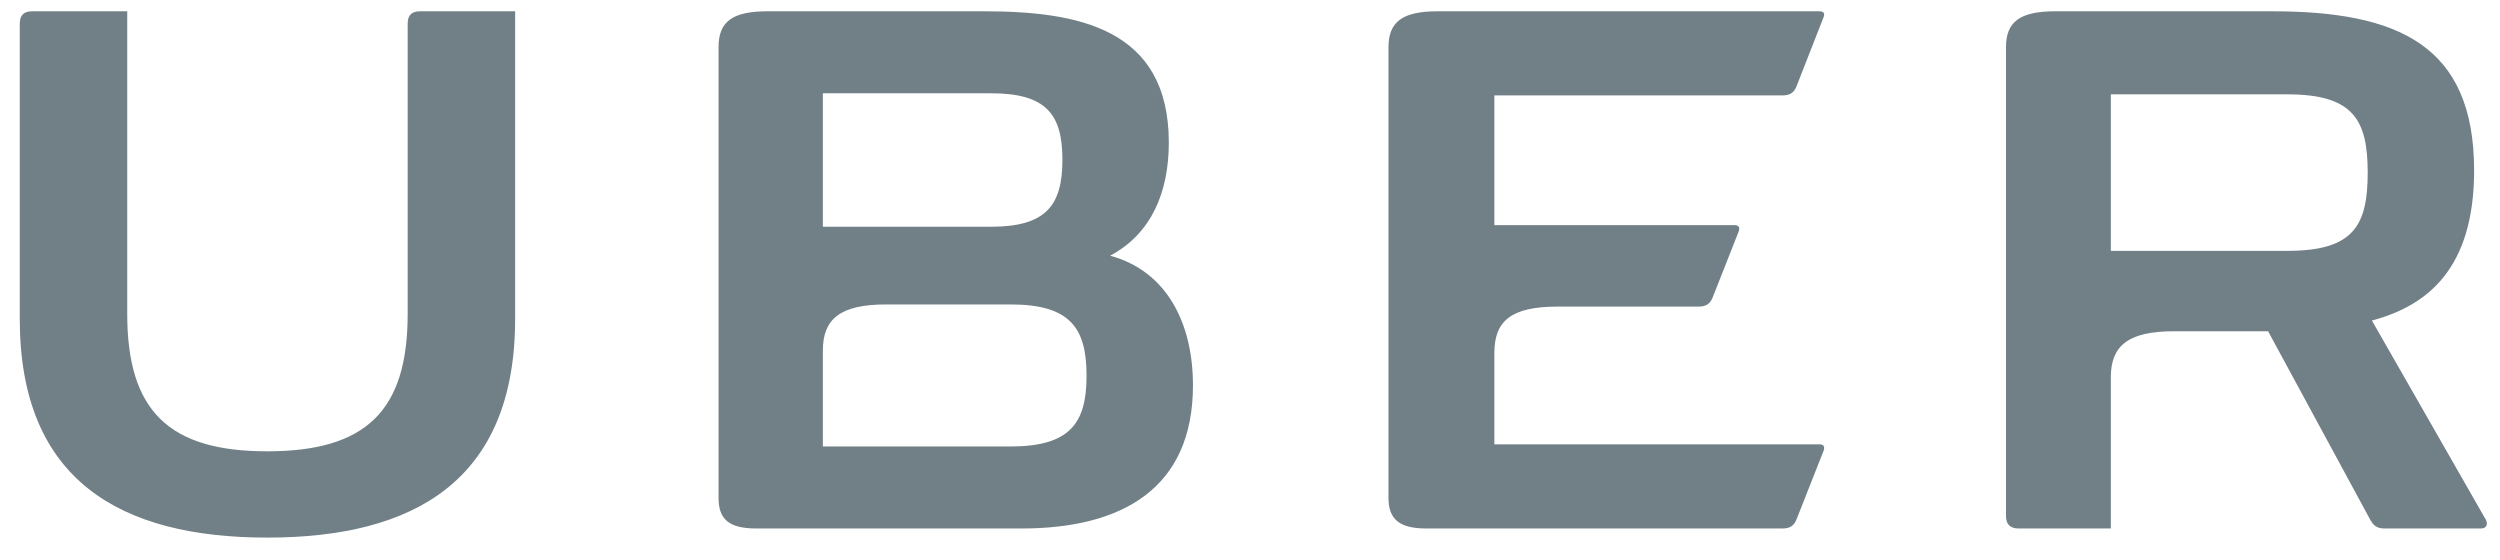
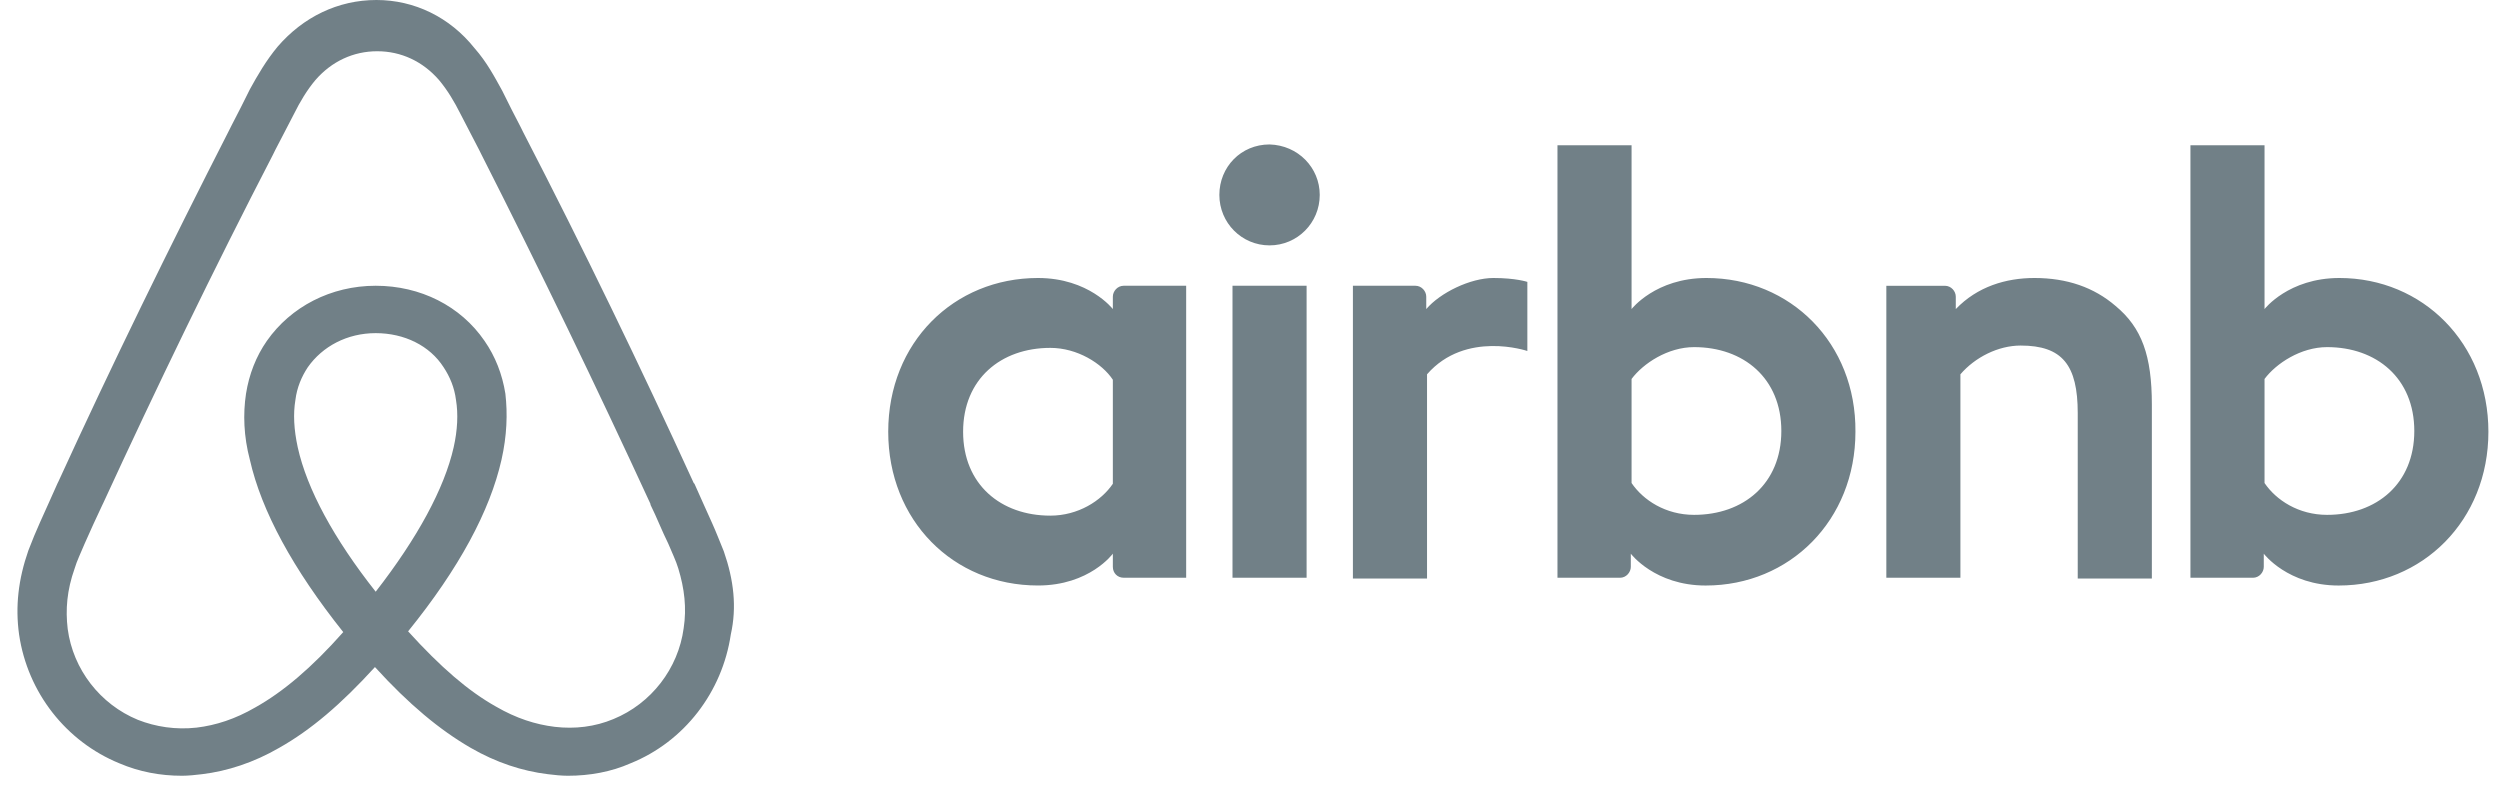
- <svg xmlns="http://www.w3.org/2000/svg" width="76" height="17" viewBox="0 0 76 17" fill="none">
-   <path d="M12.776 0.343H15.66V9.695C15.66 14.616 12.585 16.343 8.123 16.343C3.677 16.343 0.601 14.616 0.601 9.695V0.718C0.601 0.457 0.728 0.343 0.983 0.343H3.868V9.549C3.868 12.498 5.143 13.72 8.123 13.72C11.119 13.72 12.393 12.498 12.393 9.549V0.718C12.393 0.457 12.521 0.343 12.776 0.343ZM45.429 2.901V6.844H52.727C52.855 6.844 52.903 6.909 52.855 7.04L52.058 9.06C51.978 9.239 51.867 9.321 51.628 9.321H47.341C45.939 9.321 45.429 9.761 45.429 10.722V13.508H55.309C55.437 13.508 55.484 13.573 55.437 13.704L54.608 15.805C54.528 15.985 54.417 16.066 54.178 16.066H43.357C42.528 16.066 42.21 15.773 42.21 15.137V1.435C42.21 0.669 42.624 0.343 43.708 0.343H55.309C55.437 0.343 55.484 0.408 55.437 0.522L54.608 2.64C54.528 2.82 54.417 2.901 54.178 2.901H45.429ZM36.266 11.716C36.266 14.86 34.098 16.066 31.055 16.066H22.991C22.146 16.066 21.844 15.773 21.844 15.137V1.435C21.844 0.669 22.242 0.343 23.341 0.343H29.891C32.76 0.343 35.532 0.848 35.532 4.335C35.532 5.834 35.007 7.105 33.748 7.773C35.485 8.245 36.266 9.842 36.266 11.716ZM25.015 6.893H30.13C31.819 6.893 32.297 6.225 32.297 4.856C32.297 3.488 31.819 2.836 30.13 2.836H25.015V6.893ZM33.031 11.422C33.031 9.972 32.537 9.255 30.72 9.255H26.943C25.541 9.255 25.015 9.695 25.015 10.657V13.573H30.72C32.537 13.573 33.031 12.856 33.031 11.422ZM75.42 16.066H72.488C72.249 16.066 72.153 15.968 72.058 15.805L68.95 10.07H66.098C64.695 10.07 64.169 10.51 64.169 11.471V16.066H61.365C61.11 16.066 60.982 15.936 60.982 15.691V1.435C60.982 0.669 61.397 0.343 62.48 0.343H69.062C72.902 0.343 75.213 1.369 75.213 5.182C75.213 8.131 73.827 9.288 72.106 9.744L75.564 15.789C75.627 15.887 75.627 16.066 75.42 16.066ZM71.978 5.247C71.978 3.651 71.548 2.868 69.54 2.868H64.169V7.626H69.54C71.548 7.626 71.978 6.86 71.978 5.247Z" fill="#718087" />
+ <svg xmlns="http://www.w3.org/2000/svg" width="86" height="27" viewBox="0 0 86 27" fill="none">
+   <path d="M45.399 6.705C45.399 7.667 44.628 8.441 43.672 8.441C42.716 8.441 41.946 7.667 41.946 6.705C41.946 5.744 42.69 4.969 43.672 4.969C44.655 4.996 45.399 5.77 45.399 6.705V6.705ZM38.282 10.205V10.632C38.282 10.632 37.459 9.563 35.706 9.563C32.812 9.563 30.555 11.781 30.555 14.852C30.555 17.898 32.786 20.141 35.706 20.141C37.486 20.141 38.282 19.046 38.282 19.046V19.5C38.282 19.714 38.442 19.874 38.654 19.874H40.804V9.83H38.654C38.442 9.83 38.282 10.018 38.282 10.205V10.205ZM38.282 16.642C37.884 17.23 37.087 17.738 36.131 17.738C34.432 17.738 33.131 16.669 33.131 14.852C33.131 13.036 34.432 11.967 36.131 11.967C37.061 11.967 37.91 12.502 38.282 13.063V16.642ZM42.398 9.83H44.947V19.875H42.398V9.83V9.83ZM80.476 9.563C78.724 9.563 77.9 10.632 77.9 10.632V4.996H75.351V19.875H77.502C77.715 19.875 77.874 19.688 77.874 19.5V19.047C77.874 19.047 78.697 20.142 80.449 20.142C83.344 20.142 85.601 17.898 85.601 14.853C85.601 11.808 83.344 9.563 80.476 9.563V9.563ZM80.052 17.711C79.069 17.711 78.299 17.204 77.9 16.616V13.036C78.299 12.502 79.148 11.941 80.052 11.941C81.751 11.941 83.052 13.009 83.052 14.826C83.052 16.642 81.751 17.711 80.052 17.711ZM74.024 13.918V19.901H71.474V14.211C71.474 12.556 70.943 11.887 69.51 11.887C68.74 11.887 67.944 12.288 67.438 12.876V19.875H64.89V9.831H66.907C67.12 9.831 67.279 10.018 67.279 10.205V10.632C68.023 9.857 69.005 9.563 69.987 9.563C71.103 9.563 72.032 9.884 72.776 10.525C73.678 11.273 74.024 12.235 74.024 13.918V13.918ZM58.702 9.563C56.95 9.563 56.126 10.632 56.126 10.632V4.996H53.577V19.875H55.728C55.94 19.875 56.1 19.688 56.1 19.5V19.047C56.1 19.047 56.923 20.142 58.675 20.142C61.57 20.142 63.827 17.898 63.827 14.853C63.853 11.807 61.596 9.563 58.702 9.563V9.563ZM58.277 17.711C57.294 17.711 56.525 17.204 56.126 16.616V13.036C56.525 12.502 57.374 11.941 58.277 11.941C59.977 11.941 61.278 13.009 61.278 14.826C61.278 16.642 59.977 17.711 58.277 17.711ZM51.373 9.563C52.143 9.563 52.541 9.697 52.541 9.697V12.074C52.541 12.074 50.417 11.353 49.09 12.876V19.901H46.54V9.83H48.691C48.904 9.83 49.063 10.018 49.063 10.204V10.632C49.541 10.071 50.577 9.563 51.373 9.563V9.563ZM24.899 18.966C24.767 18.646 24.634 18.299 24.501 18.005C24.288 17.524 24.076 17.069 23.89 16.642L23.864 16.616C22.031 12.608 20.067 8.548 17.995 4.542L17.916 4.381C17.698 3.966 17.485 3.547 17.279 3.126C17.013 2.645 16.748 2.138 16.323 1.656C15.473 0.588 14.251 0 12.95 0C11.623 0 10.428 0.588 9.552 1.603C9.153 2.083 8.861 2.591 8.596 3.072C8.389 3.493 8.176 3.912 7.959 4.328L7.879 4.488C5.834 8.495 3.843 12.555 2.011 16.562L1.984 16.615C1.798 17.043 1.585 17.497 1.373 17.977C1.24 18.271 1.108 18.592 0.975 18.939C0.63 19.927 0.523 20.862 0.656 21.824C0.949 23.828 2.276 25.51 4.108 26.259C4.799 26.553 5.516 26.686 6.259 26.686C6.472 26.686 6.737 26.659 6.95 26.632C7.826 26.526 8.729 26.232 9.605 25.725C10.694 25.11 11.73 24.229 12.898 22.947C14.066 24.229 15.128 25.11 16.191 25.725C17.067 26.232 17.97 26.526 18.846 26.632C19.058 26.66 19.324 26.686 19.537 26.686C20.28 26.686 21.024 26.553 21.687 26.259C23.546 25.51 24.847 23.801 25.14 21.824C25.35 20.889 25.244 19.955 24.899 18.966V18.966ZM12.924 20.355C11.49 18.539 10.56 16.829 10.242 15.387C10.109 14.773 10.082 14.238 10.162 13.758C10.215 13.33 10.375 12.956 10.587 12.635C11.092 11.915 11.941 11.46 12.924 11.46C13.907 11.46 14.783 11.888 15.261 12.635C15.473 12.956 15.633 13.33 15.686 13.758C15.766 14.239 15.739 14.799 15.606 15.387C15.287 16.802 14.357 18.512 12.924 20.355ZM23.518 21.611C23.332 23 22.403 24.202 21.102 24.736C20.465 25.003 19.774 25.084 19.084 25.003C18.421 24.923 17.756 24.709 17.066 24.309C16.11 23.774 15.154 22.947 14.039 21.718C15.791 19.554 16.854 17.577 17.252 15.814C17.438 14.986 17.465 14.238 17.385 13.543C17.279 12.876 17.039 12.261 16.668 11.727C15.844 10.524 14.463 9.83 12.924 9.83C11.384 9.83 10.003 10.552 9.18 11.727C8.808 12.261 8.569 12.876 8.463 13.543C8.357 14.238 8.383 15.013 8.595 15.814C8.993 17.577 10.082 19.581 11.808 21.744C10.719 22.973 9.737 23.801 8.781 24.336C8.09 24.736 7.427 24.95 6.763 25.03C6.046 25.11 5.356 25.003 4.745 24.763C3.444 24.229 2.514 23.026 2.329 21.637C2.249 20.97 2.302 20.302 2.568 19.554C2.647 19.287 2.78 19.02 2.913 18.699C3.099 18.272 3.311 17.817 3.524 17.363L3.55 17.31C5.382 13.33 7.347 9.27 9.392 5.317L9.471 5.156C9.684 4.756 9.897 4.328 10.109 3.927C10.321 3.5 10.56 3.099 10.852 2.752C11.41 2.111 12.153 1.763 12.977 1.763C13.8 1.763 14.543 2.111 15.101 2.752C15.393 3.1 15.632 3.501 15.845 3.927C16.057 4.328 16.27 4.756 16.482 5.156L16.562 5.317C18.575 9.286 20.514 13.294 22.377 17.337V17.364C22.59 17.792 22.775 18.272 22.988 18.7C23.12 19.02 23.253 19.287 23.333 19.554C23.545 20.248 23.625 20.916 23.518 21.611V21.611Z" fill="#718087" />
</svg>
